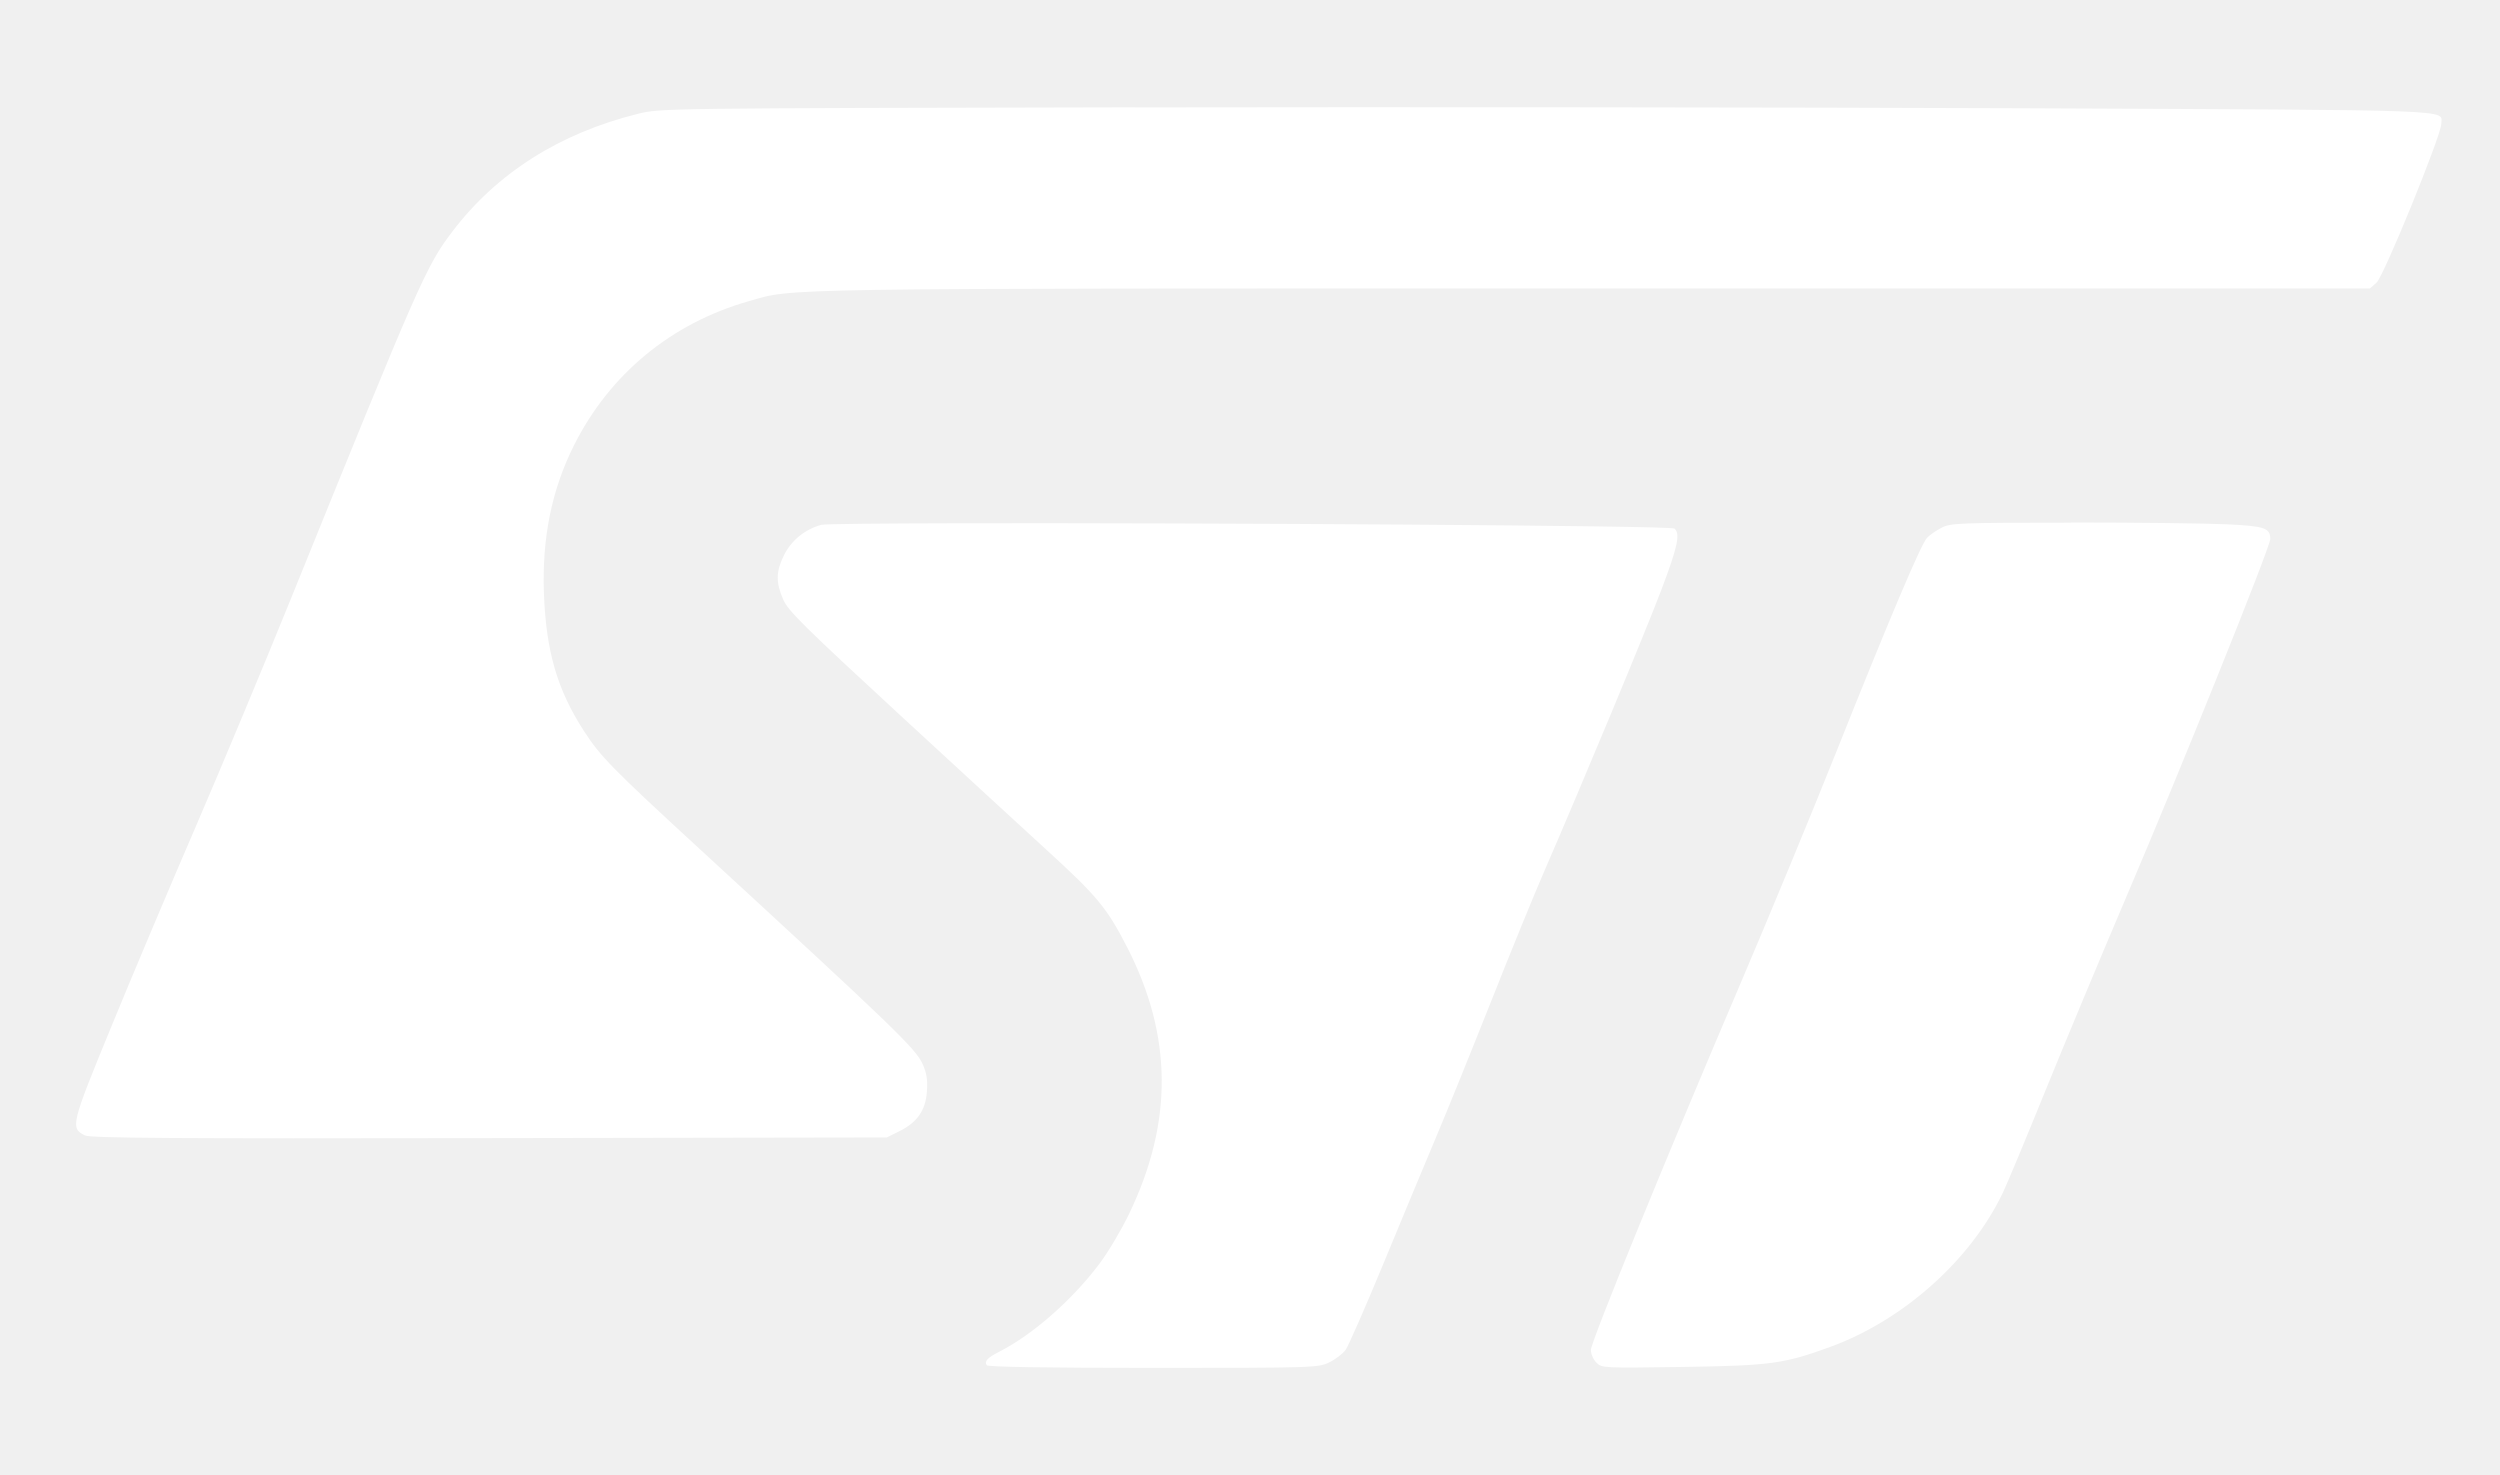
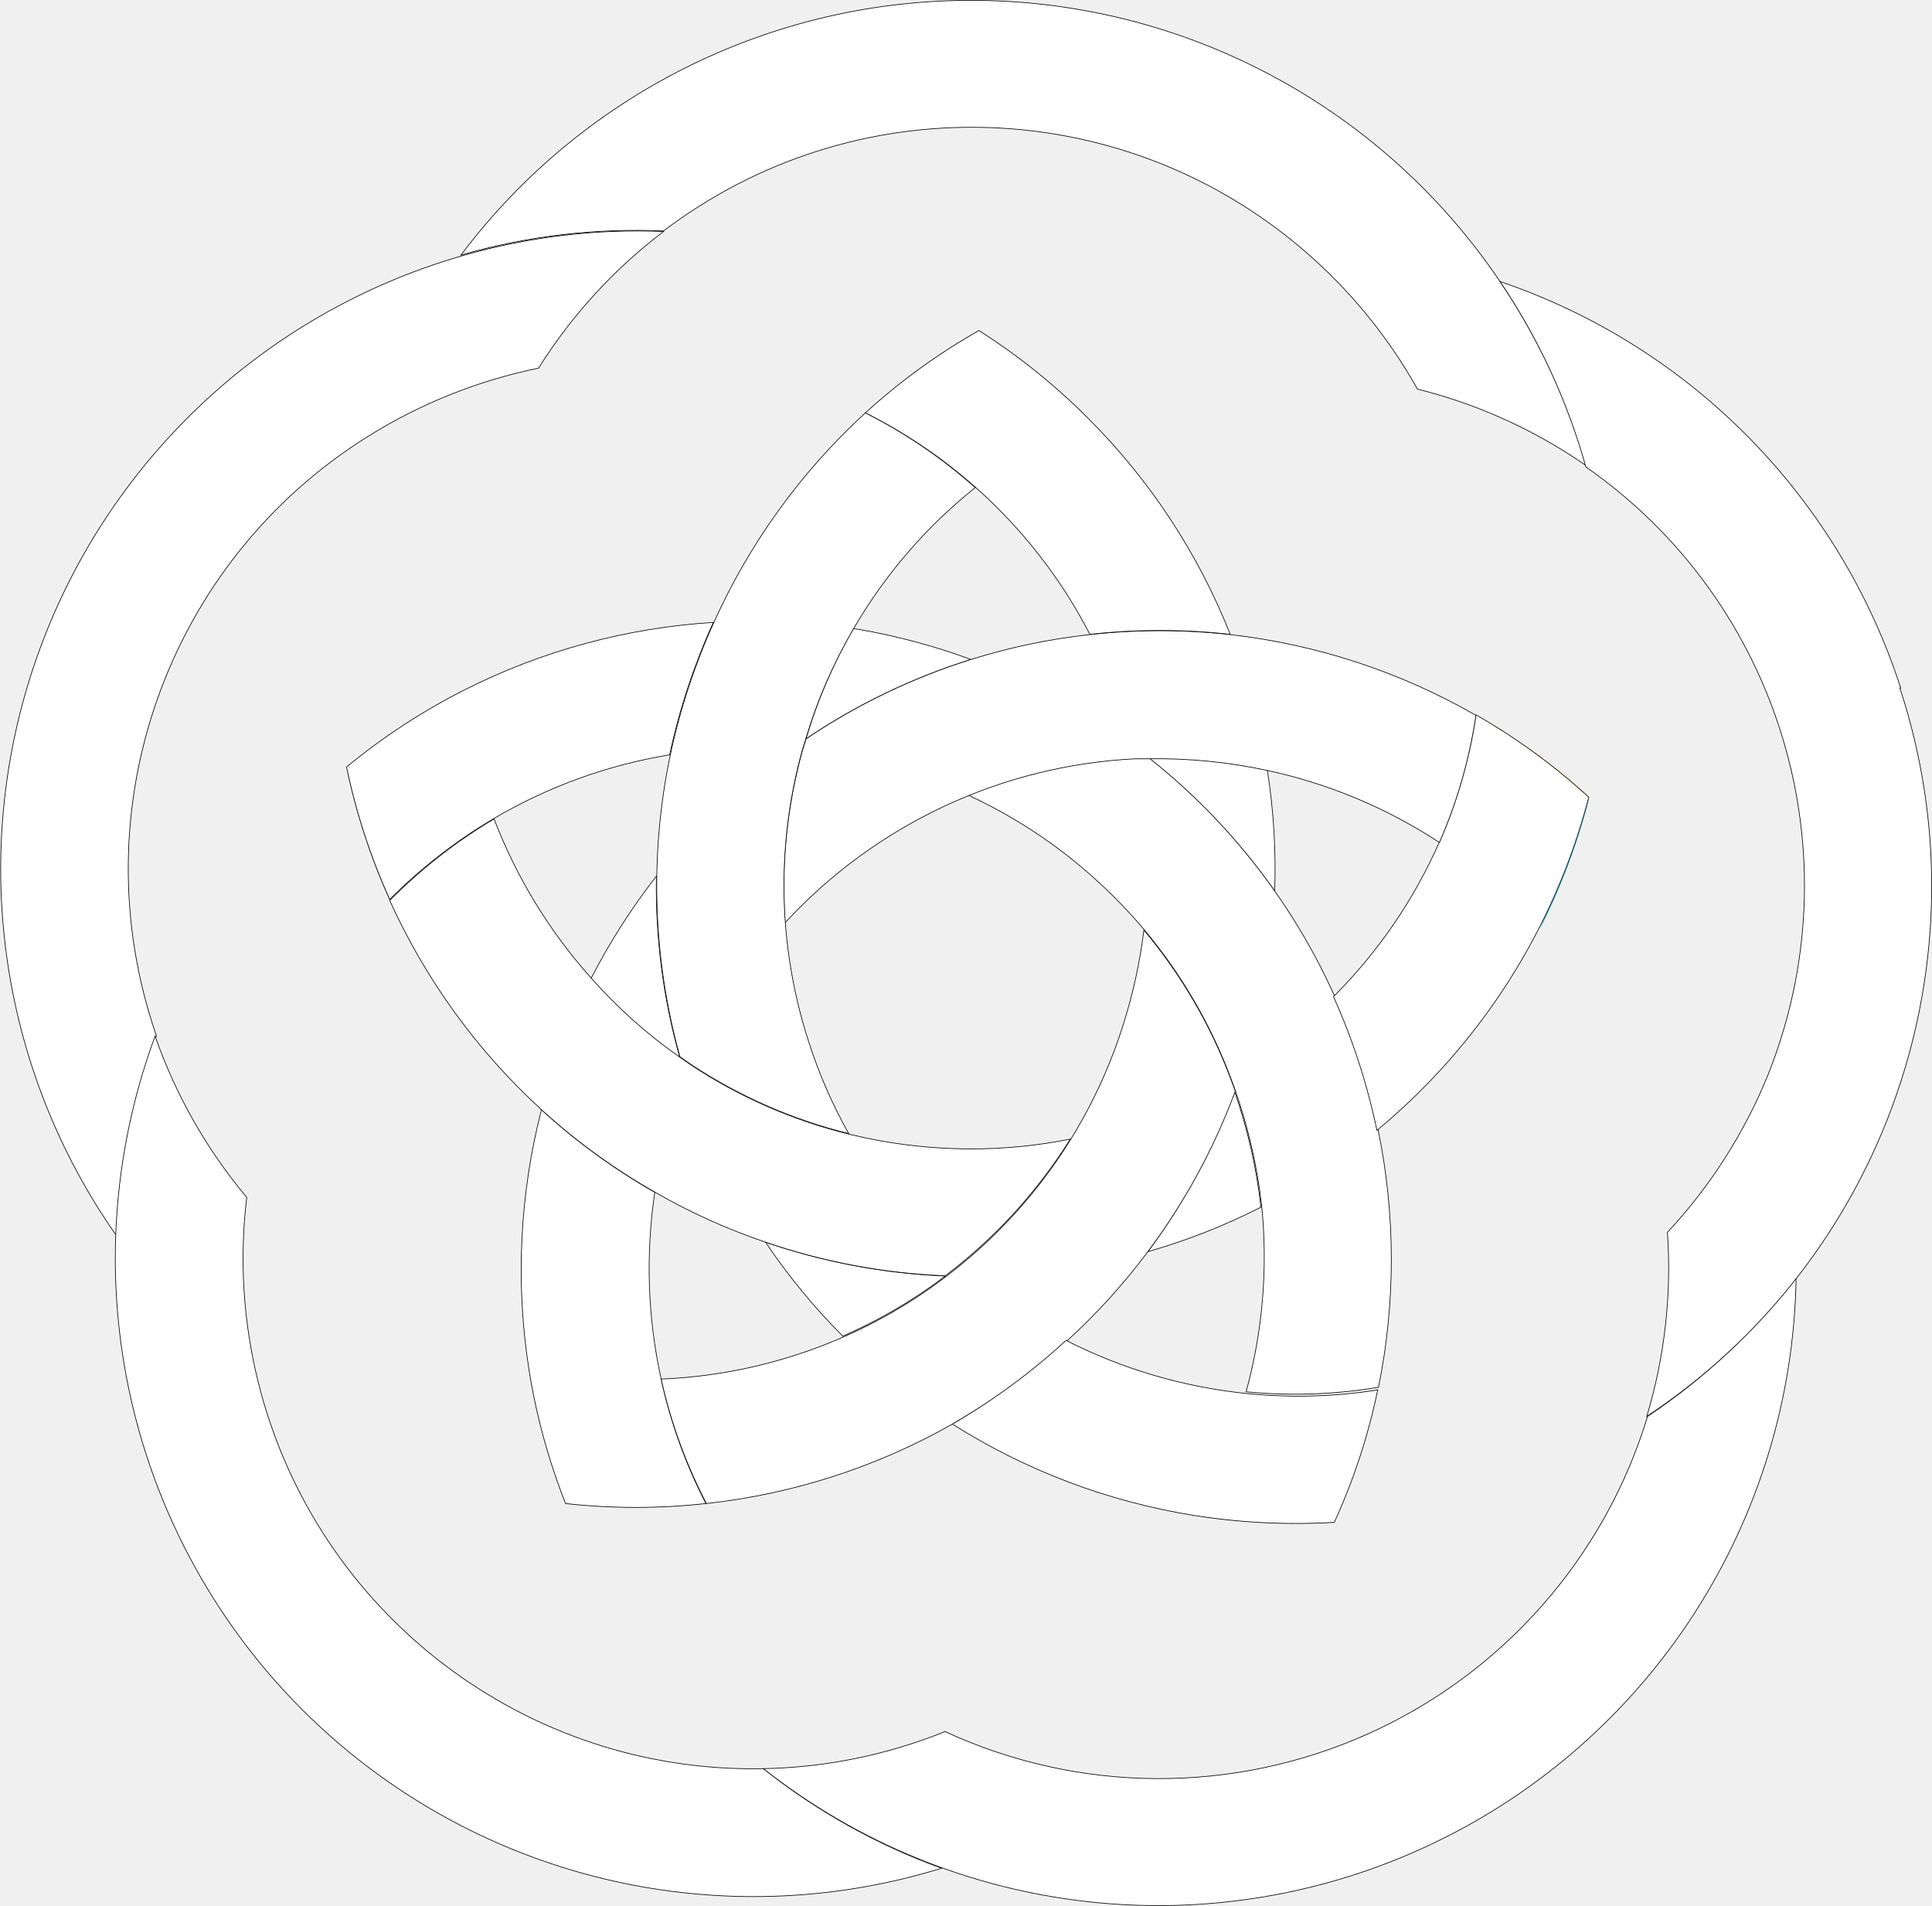
- <svg xmlns="http://www.w3.org/2000/svg" width="100" height="59" viewBox="0 0 26.458 15.61" version="1.1" id="svg8">
-   <defs id="defs2" />
-   <g id="layer1" transform="translate(-78.96836,-201.8744)">
-     <g id="g1156">
-       <path style="fill:#ffffff;fill-opacity:1;stroke-width:0.028" d="m 90.985,203.01 c -5.014,0.01 -5.03,0.01 -5.266,0.069 -0.828,0.206 -1.491,0.626 -1.961,1.243 -0.279,0.366 -0.346,0.518 -1.718,3.906 -0.273,0.674 -0.721,1.747 -0.995,2.383 -0.275,0.636 -0.679,1.593 -0.898,2.127 -0.43,1.047 -0.437,1.073 -0.278,1.154 v -9.1e-4 c 0.055,0.028 0.928,0.034 4.276,0.028 l 4.208,-0.007 0.132,-0.065 c 0.189,-0.093 0.28,-0.222 0.293,-0.421 0.009,-0.12 -0.002,-0.193 -0.044,-0.288 -0.073,-0.165 -0.282,-0.366 -2.347,-2.266 -0.945,-0.869 -1.063,-0.99 -1.239,-1.262 -0.282,-0.436 -0.4,-0.842 -0.423,-1.451 -0.022,-0.59 0.082,-1.102 0.319,-1.574 0.377,-0.751 1.027,-1.288 1.844,-1.522 0.492,-0.141 0.137,-0.136 8.955,-0.136 h 8.207 l 0.07,-0.062 c 0.077,-0.068 0.685,-1.56 0.685,-1.68 0,-0.155 0.281,-0.144 -4.436,-0.165 -2.395,-0.01 -6.619,-0.014 -9.385,-0.009 z m 9.9,4.396 c -1.186,0 -1.271,0.004 -1.368,0.053 -0.057,0.029 -0.127,0.077 -0.155,0.108 -0.066,0.073 -0.383,0.82 -0.97,2.29 -0.26,0.651 -0.709,1.736 -0.997,2.41 -0.774,1.811 -1.59,3.807 -1.59,3.894 0,0.042 0.026,0.103 0.059,0.135 0.057,0.057 0.074,0.057 0.913,0.045 0.935,-0.014 1.072,-0.034 1.561,-0.212 0.777,-0.284 1.49,-0.922 1.829,-1.636 0.043,-0.09 0.244,-0.572 0.446,-1.07 0.202,-0.498 0.587,-1.419 0.855,-2.048 0.582,-1.363 1.527,-3.712 1.527,-3.796 0,-0.117 -0.058,-0.137 -0.461,-0.156 -0.211,-0.01 -0.952,-0.019 -1.648,-0.019 z m -11.761,0.006 c -0.85,0.002 -1.429,0.007 -1.465,0.017 -0.173,0.048 -0.315,0.164 -0.393,0.32 -0.086,0.173 -0.088,0.287 -0.01,0.468 0.052,0.121 0.215,0.282 1.247,1.234 0.653,0.602 1.344,1.238 1.536,1.413 0.54,0.493 0.645,0.619 0.858,1.035 0.481,0.937 0.488,1.852 0.021,2.821 -0.081,0.169 -0.222,0.407 -0.315,0.53 -0.287,0.382 -0.706,0.75 -1.058,0.929 -0.127,0.065 -0.161,0.101 -0.134,0.144 0.012,0.018 0.629,0.028 1.761,0.028 1.712,0 1.748,-0.002 1.865,-0.059 0.066,-0.032 0.144,-0.092 0.173,-0.133 0.029,-0.041 0.206,-0.444 0.393,-0.896 0.187,-0.452 0.437,-1.054 0.557,-1.338 0.12,-0.284 0.387,-0.943 0.593,-1.463 0.206,-0.52 0.459,-1.14 0.563,-1.377 0.396,-0.912 1.074,-2.541 1.237,-2.974 0.172,-0.454 0.2,-0.59 0.136,-0.643 -0.038,-0.032 -5.017,-0.061 -7.566,-0.056 z" id="path1158" />
-     </g>
-   </g>
+ <svg xmlns="http://www.w3.org/2000/svg" viewBox="0 0 291.836 287.858" version="1.1" id="svg114" width="291.836" height="287.858">
+   <defs id="defs4">
+     <style id="style2">.cls-1{fill:none;}.cls-2{fill:#fdc400;}.cls-3{fill:#e9407f;}.cls-4{fill:#62549f;}.cls-11,.cls-5{fill:#41bdd6;}.cls-6{fill:#61b22f;}.cls-7{font-size:31.16px;fill:#575756;font-family:Calibri;}.cls-8{letter-spacing:-0.01em;}.cls-9{letter-spacing:0.03em;}.cls-10{letter-spacing:-0.06em;}.cls-11{font-size:50.11px;font-family:ArialRoundedMTBold, Arial Rounded MT Bold;letter-spacing:0.07em;}</style>
+   </defs>
+   <path class="cls-1" d="m 70.07,104.243 a 96.52,96.52 0 0 1 37.8,-10.32 96.8,96.8 0 0 1 22.96,-31.56" id="path8" style="stroke-width:0.1;stroke-miterlimit:4;stroke-dasharray:none" />
+   <path class="cls-1" d="m 164.39,63.203 a 96,96 0 0 1 21.44,32.64 96.2,96.2 0 0 1 37.12,12" id="path10" style="stroke-width:0.1;stroke-miterlimit:4;stroke-dasharray:none" />
+   <path class="cls-1" d="m 180.39,228.883 a 96.68,96.68 0 0 1 -36.52,-13.8 96.68,96.68 0 0 1 -37.16,12" id="path12" style="stroke-width:0.1;stroke-miterlimit:4;stroke-dasharray:none" />
+   <path class="cls-1" d="m 39.03,208.843 a 77,77 0 0 0 76.28,58.28" id="path14" style="stroke-width:0.1;stroke-miterlimit:4;stroke-dasharray:none" />
+   <path class="cls-1" d="m 55.31,66.003 a 77,77 0 0 0 -32,90.56" id="path16" style="stroke-width:0.1;stroke-miterlimit:4;stroke-dasharray:none" />
+   <path class="cls-1" d="m 79.87,206.643 a 97.04,97.04 0 0 1 1.92,-39.04 96.96,96.96 0 0 1 -22.92,-31.64" id="path18" style="stroke-width:0.1;stroke-miterlimit:4;stroke-dasharray:none" />
+   <path class="cls-1" d="m 192.55,134.603 a 95.44,95.44 0 0 1 9.08,16 76.72,76.72 0 0 0 16,-23.36 76.88,76.88 0 0 0 -26,-10.88 96,96 0 0 1 0.92,18.24 z" id="path20" style="stroke-width:0.1;stroke-miterlimit:4;stroke-dasharray:none" />
+   <path class="cls-1" d="m 101.15,114.083 a 76.92,76.92 0 0 0 -26.52,9.52 77.68,77.68 0 0 0 14.64,24 97.44,97.44 0 0 1 9.88,-15.48 95.4,95.4 0 0 1 2,-18.04 z" id="path22" style="stroke-width:0.1;stroke-miterlimit:4;stroke-dasharray:none" />
+   <path class="cls-1" d="m 115.63,187.603 a 92.6,92.6 0 0 1 -16.72,-7.56 77.84,77.84 0 0 0 0.96,28.24 76.36,76.36 0 0 0 27.44,-6.48 95.64,95.64 0 0 1 -11.68,-14.2 z" id="path24" style="stroke-width:0.1;stroke-miterlimit:4;stroke-dasharray:none" />
+   <path class="cls-1" d="m 161.03,202.643 a 77.36,77.36 0 0 0 27.08,8 76.96,76.96 0 0 0 2.36,-28 95.32,95.32 0 0 1 -17.08,6.72 95.32,95.32 0 0 1 -12.36,13.28 z" id="path26" style="stroke-width:0.1;stroke-miterlimit:4;stroke-dasharray:none" />
+   <path class="cls-1" d="m 164.63,95.803 a 76.44,76.44 0 0 0 -17.32,-22.24 76.32,76.32 0 0 0 -18.4,21.36 96,96 0 0 1 17.76,4.68 93.72,93.72 0 0 1 17.96,-3.8 z" id="path28" style="stroke-width:0.1;stroke-miterlimit:4;stroke-dasharray:none" />
+   <path class="cls-1" d="m 232.59,140.243 a 97.72,97.72 0 0 1 -24.4,30.48 97.2,97.2 0 0 1 0,39.04" id="path30" style="stroke-width:0.1;stroke-miterlimit:4;stroke-dasharray:none" />
+   <path class="cls-1" d="m 266.99,162.483 a 77.04,77.04 0 0 0 -27.44,-92" id="path32" style="stroke-width:0.1;stroke-miterlimit:4;stroke-dasharray:none" />
+   <path class="cls-1" d="m 196.19,37.363 a 77,77 0 0 0 -96,-2.32" id="path34" style="stroke-width:0.1;stroke-miterlimit:4;stroke-dasharray:none" />
+   <path class="cls-1" d="m 172.79,140.483 a 78.88,78.88 0 0 0 -13.72,-12.88 76.72,76.72 0 0 0 -12.92,-7.56 78.32,78.32 0 0 0 -27.56,19 78.08,78.08 0 0 0 3.6,18.36 75.76,75.76 0 0 0 6,13.76 78.6,78.6 0 0 0 18.56,2.24 76.72,76.72 0 0 0 14.92,-1.44 76.4,76.4 0 0 0 8,-16.96 79.4,79.4 0 0 0 3.12,-14.52 z" id="path36" style="stroke-width:0.1;stroke-miterlimit:4;stroke-dasharray:none" />
+   <path class="cls-1" d="m 169.83,268.443 a 77,77 0 0 0 79.04,-54.52" id="path38" style="stroke-width:0.1;stroke-miterlimit:4;stroke-dasharray:none" />
+   <path class="cls-2" d="m 222.95,107.963 a 95.08,95.08 0 0 1 17.16,12.44" id="path40" style="stroke-width:0.1;stroke-miterlimit:4;stroke-dasharray:none" />
+   <path class="cls-2" d="m 173.39,189.043 a 95.32,95.32 0 0 0 17.08,-6.72 80,80 0 0 0 -4,-17.52 96.44,96.44 0 0 1 -13.08,24.24 z" id="path42" style="fill:#ffffff;stroke:#000000;stroke-width:0.1;stroke-miterlimit:4;stroke-dasharray:none;stroke-opacity:1" />
+   <path class="cls-2" d="m 52.35,115.843 a 96,96 0 0 1 17.72,-11.6" id="path44" style="stroke-width:0.1;stroke-miterlimit:4;stroke-dasharray:none" />
+   <path class="cls-3" d="m 85.51,227.083 a 95.68,95.68 0 0 1 -5.64,-20.44" id="path46" style="stroke-width:0.1;stroke-miterlimit:4;stroke-dasharray:none" />
+   <path class="cls-3" d="m 130.71,62.363 a 94.96,94.96 0 0 1 17.16,-12.44" id="path48" style="stroke-width:0.1;stroke-miterlimit:4;stroke-dasharray:none" />
+   <path class="cls-3" d="m 192.55,134.603 a 96,96 0 0 0 -1.12,-18.32 78.84,78.84 0 0 0 -17.88,-1.76 96,96 0 0 1 19,20.08 z" id="path50" style="fill:#ffffff;stroke:#000000;stroke-width:0.1;stroke-miterlimit:4;stroke-dasharray:none;stroke-opacity:1" />
+   <path class="cls-3" d="m 69.63,38.683 a 96.4,96.4 0 0 0 -52,148 96,96 0 0 1 6,-30.24 77,77 0 0 1 32,-90.56 78.2,78.2 0 0 1 25.72,-10.28 78.04,78.04 0 0 1 18.88,-20.64 95.48,95.48 0 0 0 -30.6,3.72 z" id="path52" style="fill:#ffffff;stroke:#000000;stroke-width:0.1;stroke-miterlimit:4;stroke-dasharray:none;stroke-opacity:1" />
+   <path class="cls-4" d="m 58.87,136.003 a 96,96 0 0 1 -6.52,-20" id="path54" style="stroke-width:0.1;stroke-miterlimit:4;stroke-dasharray:none" />
+   <path class="cls-4" d="m 201.55,229.923 a 98.08,98.08 0 0 1 -21.16,-1.04" id="path56" style="stroke-width:0.1;stroke-miterlimit:4;stroke-dasharray:none" />
+   <path class="cls-4" d="m 128.91,94.923 a 75.32,75.32 0 0 0 -7.16,16.68 95.48,95.48 0 0 1 24.92,-12 96,96 0 0 0 -17.76,-4.68 z" id="path58" style="fill:#ffffff;stroke:#000000;stroke-width:0.1;stroke-miterlimit:4;stroke-dasharray:none;stroke-opacity:1" />
+   <path class="cls-4" d="m 70.07,104.243 a 96,96 0 0 0 -17.72,11.6 96,96 0 0 0 6.52,20 78.4,78.4 0 0 1 15.76,-12.24 76.92,76.92 0 0 1 26.52,-9.6 98.32,98.32 0 0 1 6.6,-20 96.52,96.52 0 0 0 -37.68,10.24 z" id="path60" style="fill:#ffffff;stroke:#000000;stroke-width:0.1;stroke-miterlimit:4;stroke-dasharray:none;stroke-opacity:1" />
+   <path class="cls-4" d="m 115.31,267.123 a 77,77 0 0 1 -76.28,-58.28 v 0 a 77.16,77.16 0 0 1 -1.76,-28 77.96,77.96 0 0 1 -13.84,-24.36 96.92,96.92 0 0 0 -5.96,30.32 v 0 a 96.4,96.4 0 0 0 124.76,95.36 95.6,95.6 0 0 1 -26.92,-15.04 z" id="path62" style="fill:#ffffff;stroke:#000000;stroke-width:0.1;stroke-miterlimit:4;stroke-dasharray:none;stroke-opacity:1" />
+   <path class="cls-4" d="m 208.19,170.723 a 98.48,98.48 0 0 0 -6.56,-20.2 96.24,96.24 0 0 0 -28,-36 h -2.08 a 77,77 0 0 0 -25.32,5.56 76.72,76.72 0 0 1 12.84,7.52 78.88,78.88 0 0 1 13.72,12.76 77,77 0 0 1 13.08,22.36 l 0.72,1.96 a 80,80 0 0 1 4,17.52 76.96,76.96 0 0 1 -2.36,28 76.4,76.4 0 0 0 20,-0.68 97.2,97.2 0 0 0 -0.04,-38.8 z" id="path64" style="fill:#ffffff;stroke:#000000;stroke-width:0.1;stroke-miterlimit:4;stroke-dasharray:none;stroke-opacity:1" />
+   <path class="cls-5" d="m 99.15,132.323 a 97.44,97.44 0 0 0 -9.88,15.48 76,76 0 0 0 13.44,12 94.92,94.92 0 0 1 -3.56,-27.48 z" id="path66" style="fill:#ffffff;stroke:#000000;stroke-width:0.1;stroke-miterlimit:4;stroke-dasharray:none;stroke-opacity:1" />
+   <path class="cls-5" d="m 106.71,227.083 a 96.32,96.32 0 0 1 -21.2,0" id="path68" style="stroke-width:0.1;stroke-miterlimit:4;stroke-dasharray:none" />
+   <path class="cls-5" d="m 240.11,120.403 a 97.08,97.08 0 0 1 -7.52,20" id="path70" style="stroke-width:0.1;stroke-miterlimit:4;stroke-dasharray:none" />
+   <path class="cls-2" d="m 222.95,107.963 a 75.76,75.76 0 0 1 -5.52,19.2 76.72,76.72 0 0 1 -16,23.36 98.48,98.48 0 0 1 6.56,20.2 96.84,96.84 0 0 0 32,-50.32 95.08,95.08 0 0 0 -17.04,-12.44 z" id="path72" style="fill:#ffffff;stroke:#000000;stroke-width:0.1;stroke-miterlimit:4;stroke-dasharray:none;stroke-opacity:1" />
+   <path class="cls-5" d="m 99.87,208.283 a 77.84,77.84 0 0 1 -0.96,-28.2 95.52,95.52 0 0 1 -17.12,-12.48 97.04,97.04 0 0 0 -1.92,39.04 95.68,95.68 0 0 0 5.56,20.44 96.32,96.32 0 0 0 21.2,0 76.44,76.44 0 0 1 -6.76,-18.8 z" id="path74" style="fill:#ffffff;stroke:#000000;stroke-width:0.1;stroke-miterlimit:4;stroke-dasharray:none;stroke-opacity:1" />
+   <path class="cls-5" d="m 248.87,213.923 a 77.12,77.12 0 0 1 -106.12,47.6 77.08,77.08 0 0 1 -27.44,5.6 96.36,96.36 0 0 0 156,-74.12 96.36,96.36 0 0 1 -22.44,20.92 z" id="path76" style="fill:#ffffff;stroke:#000000;stroke-width:0.1;stroke-miterlimit:4;stroke-dasharray:none;stroke-opacity:1" />
+   <path class="cls-5" d="m 185.83,95.843 a 96.32,96.32 0 0 0 -21.2,0 93.72,93.72 0 0 0 -17.96,3.76 95.48,95.48 0 0 0 -24.92,12 l -0.6,1.96 a 77.36,77.36 0 0 0 -2.56,25.8 77.16,77.16 0 0 1 52.88,-24.76 h 2.08 a 78.84,78.84 0 0 1 17.88,1.76 76.88,76.88 0 0 1 26,10.88 75.76,75.76 0 0 0 5.52,-19.2 96.2,96.2 0 0 0 -37.12,-12.2 z" id="path78" style="fill:#ffffff;stroke:#000000;stroke-width:0.1;stroke-miterlimit:4;stroke-dasharray:none;stroke-opacity:1" />
+   <path class="cls-6" d="m 147.87,49.923 a 95.4,95.4 0 0 1 16.52,13.28" id="path80" style="stroke-width:0.1;stroke-miterlimit:4;stroke-dasharray:none" />
+   <path class="cls-6" d="m 208.11,209.763 a 93.48,93.48 0 0 1 -6.56,20" id="path82" style="stroke-width:0.1;stroke-miterlimit:4;stroke-dasharray:none" />
+   <path class="cls-6" d="m 127.31,201.803 a 75.16,75.16 0 0 0 15.48,-9.08 95.52,95.52 0 0 1 -27.16,-5.12 95.64,95.64 0 0 0 11.68,14.2 z" id="path84" style="fill:#ffffff;stroke:#000000;stroke-width:0.1;stroke-miterlimit:4;stroke-dasharray:none;stroke-opacity:1" />
+   <path class="cls-2" d="m 226.59,42.523 a 96.4,96.4 0 0 0 -156.96,-4 95.48,95.48 0 0 1 30.6,-3.64 77,77 0 0 1 96,2.32 77.56,77.56 0 0 1 17.88,21.56 77.76,77.76 0 0 1 25.48,11.56 96.48,96.48 0 0 0 -13,-27.8 z" id="path86" style="fill:#ffffff;stroke:#000000;stroke-width:0.1;stroke-miterlimit:4;stroke-dasharray:none;stroke-opacity:1" />
+   <path class="cls-3" d="m 164.39,63.203 a 95.4,95.4 0 0 0 -16.52,-13.28 94.96,94.96 0 0 0 -17.16,12.44 76.72,76.72 0 0 1 33.92,33.44 96.32,96.32 0 0 1 21.2,0 96,96 0 0 0 -21.44,-32.6 z" id="path88" style="fill:#ffffff;stroke:#000000;stroke-width:0.1;stroke-miterlimit:4;stroke-dasharray:none;stroke-opacity:1" />
+   <path class="cls-3" d="m 185.87,162.843 a 77,77 0 0 0 -13.08,-22.36 79.4,79.4 0 0 1 -3.24,14.64 76.56,76.56 0 0 1 -25.12,36.48 l -1.64,1.28 a 75.16,75.16 0 0 1 -15.48,9.08 76.36,76.36 0 0 1 -27.44,6.32 76.44,76.44 0 0 0 6.84,18.8 96.68,96.68 0 0 0 37.16,-12 98.2,98.2 0 0 0 17.16,-12.44 95.32,95.32 0 0 0 12.36,-13.6 96.44,96.44 0 0 0 13.2,-24.24 z" id="path90" style="fill:#ffffff;stroke:#000000;stroke-width:0.1;stroke-miterlimit:4;stroke-dasharray:none;stroke-opacity:1" />
+   <path class="cls-6" d="m 188.11,210.443 a 77.36,77.36 0 0 1 -27.08,-8 98.2,98.2 0 0 1 -17.16,12.64 96.68,96.68 0 0 0 36.52,13.8 98.08,98.08 0 0 0 21.16,1.04 93.48,93.48 0 0 0 6.56,-20 76.4,76.4 0 0 1 -20,0.52 z" id="path92" style="fill:#ffffff;stroke:#000000;stroke-width:0.1;stroke-miterlimit:4;stroke-dasharray:none;stroke-opacity:1" />
+   <path class="cls-6" d="m 287.11,103.923 a 96,96 0 0 0 -60.52,-61.4 96.48,96.48 0 0 1 12.96,28 77.04,77.04 0 0 1 27.44,92 78.04,78.04 0 0 1 -15.12,23.6 77.64,77.64 0 0 1 -3.12,27.8 96,96 0 0 0 38.24,-110 z" id="path94" style="fill:#ffffff;stroke:#000000;stroke-width:0.1;stroke-miterlimit:4;stroke-dasharray:none;stroke-opacity:1" />
+   <path class="cls-2" d="m 146.75,173.523 a 78.6,78.6 0 0 1 -18.56,-2.24 76.32,76.32 0 0 1 -23.76,-10.4 l -1.72,-1.2 a 76,76 0 0 1 -13.44,-12 77.68,77.68 0 0 1 -14.64,-24 78.4,78.4 0 0 0 -15.76,12.32 96.96,96.96 0 0 0 22.92,31.6 95.52,95.52 0 0 0 17.12,12.44 92.6,92.6 0 0 0 16.72,7.56 95.52,95.52 0 0 0 27.16,5.08 l 1.64,-1.28 a 76.92,76.92 0 0 0 17.24,-19.36 76.72,76.72 0 0 1 -14.92,1.48 z" id="path96" style="fill:#ffffff;stroke:#000000;stroke-width:0.1;stroke-miterlimit:4;stroke-dasharray:none;stroke-opacity:1" />
+   <path class="cls-6" d="m 130.71,62.363 a 96.8,96.8 0 0 0 -22.84,31.56 98.32,98.32 0 0 0 -6.6,20 96.52,96.52 0 0 0 1.44,45.68 l 1.72,1.2 a 76.32,76.32 0 0 0 23.76,10.4 75.76,75.76 0 0 1 -6,-13.76 76.6,76.6 0 0 1 -1.04,-44 l 0.6,-1.96 a 75.32,75.32 0 0 1 7.16,-16.48 76.32,76.32 0 0 1 18.4,-21.36 77,77 0 0 0 -16.6,-11.28 z" id="path98" style="fill:#ffffff;stroke:#000000;stroke-width:0.1;stroke-miterlimit:4;stroke-dasharray:none;stroke-opacity:1" />
</svg>
